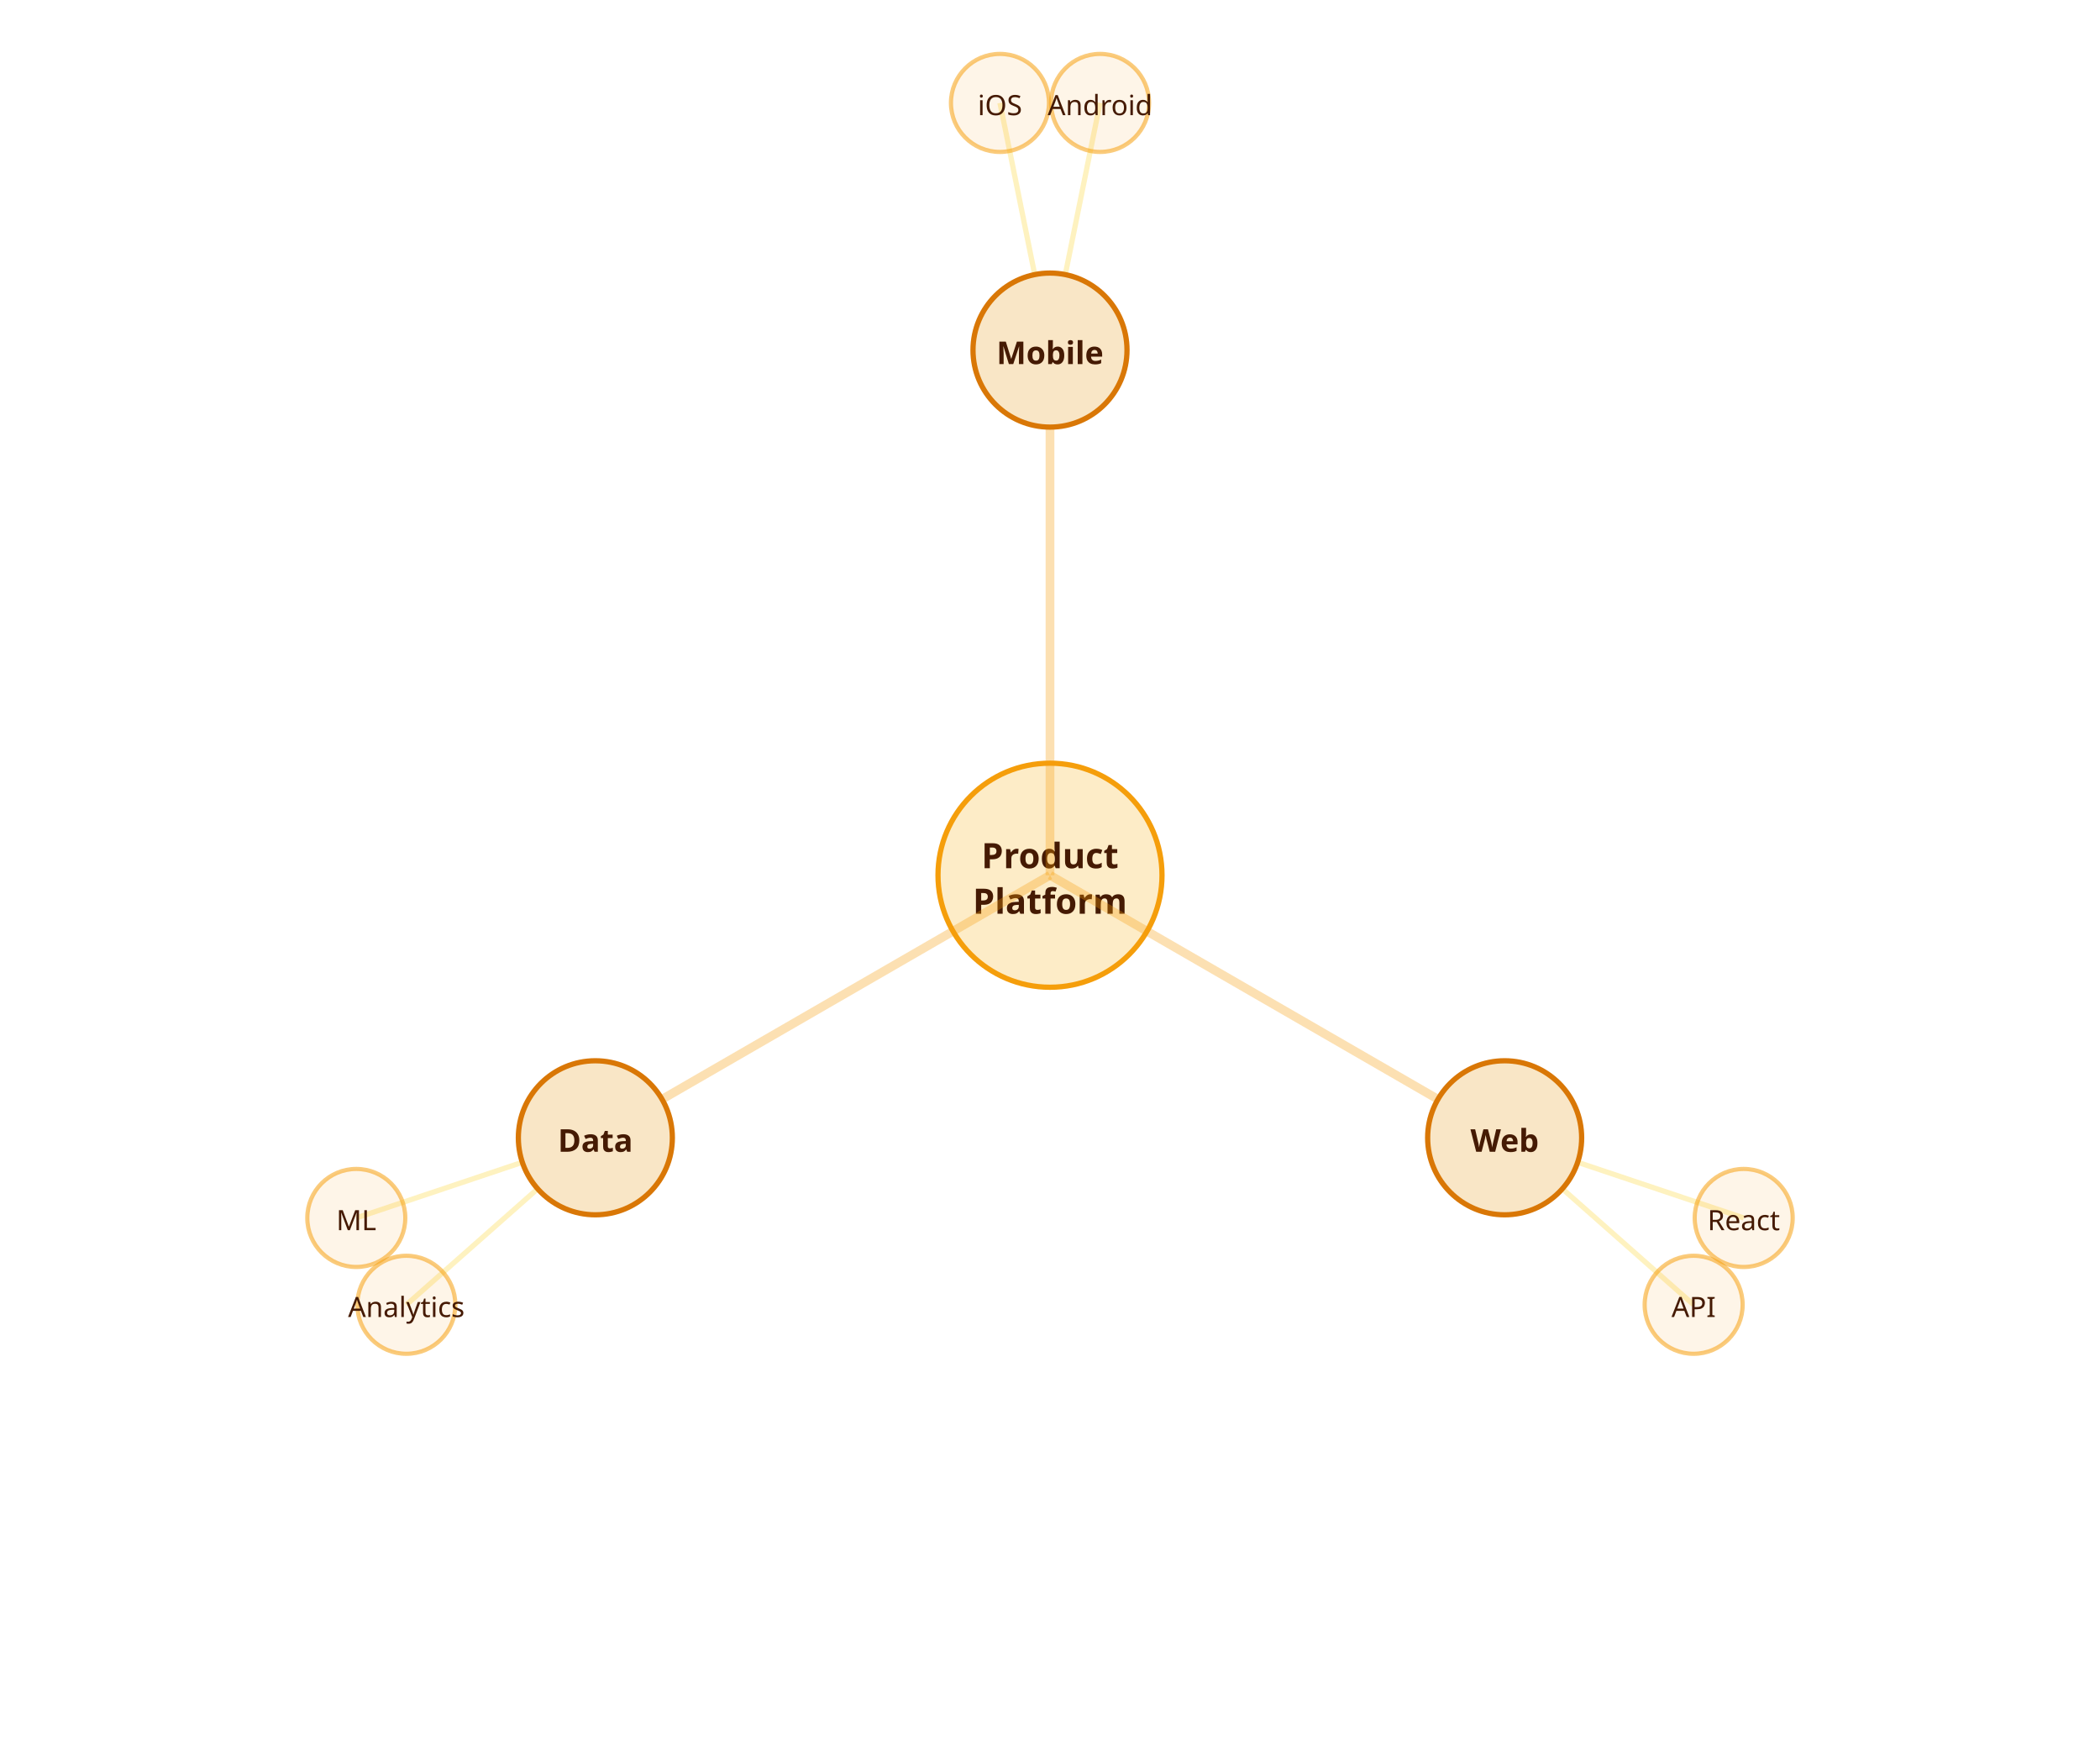
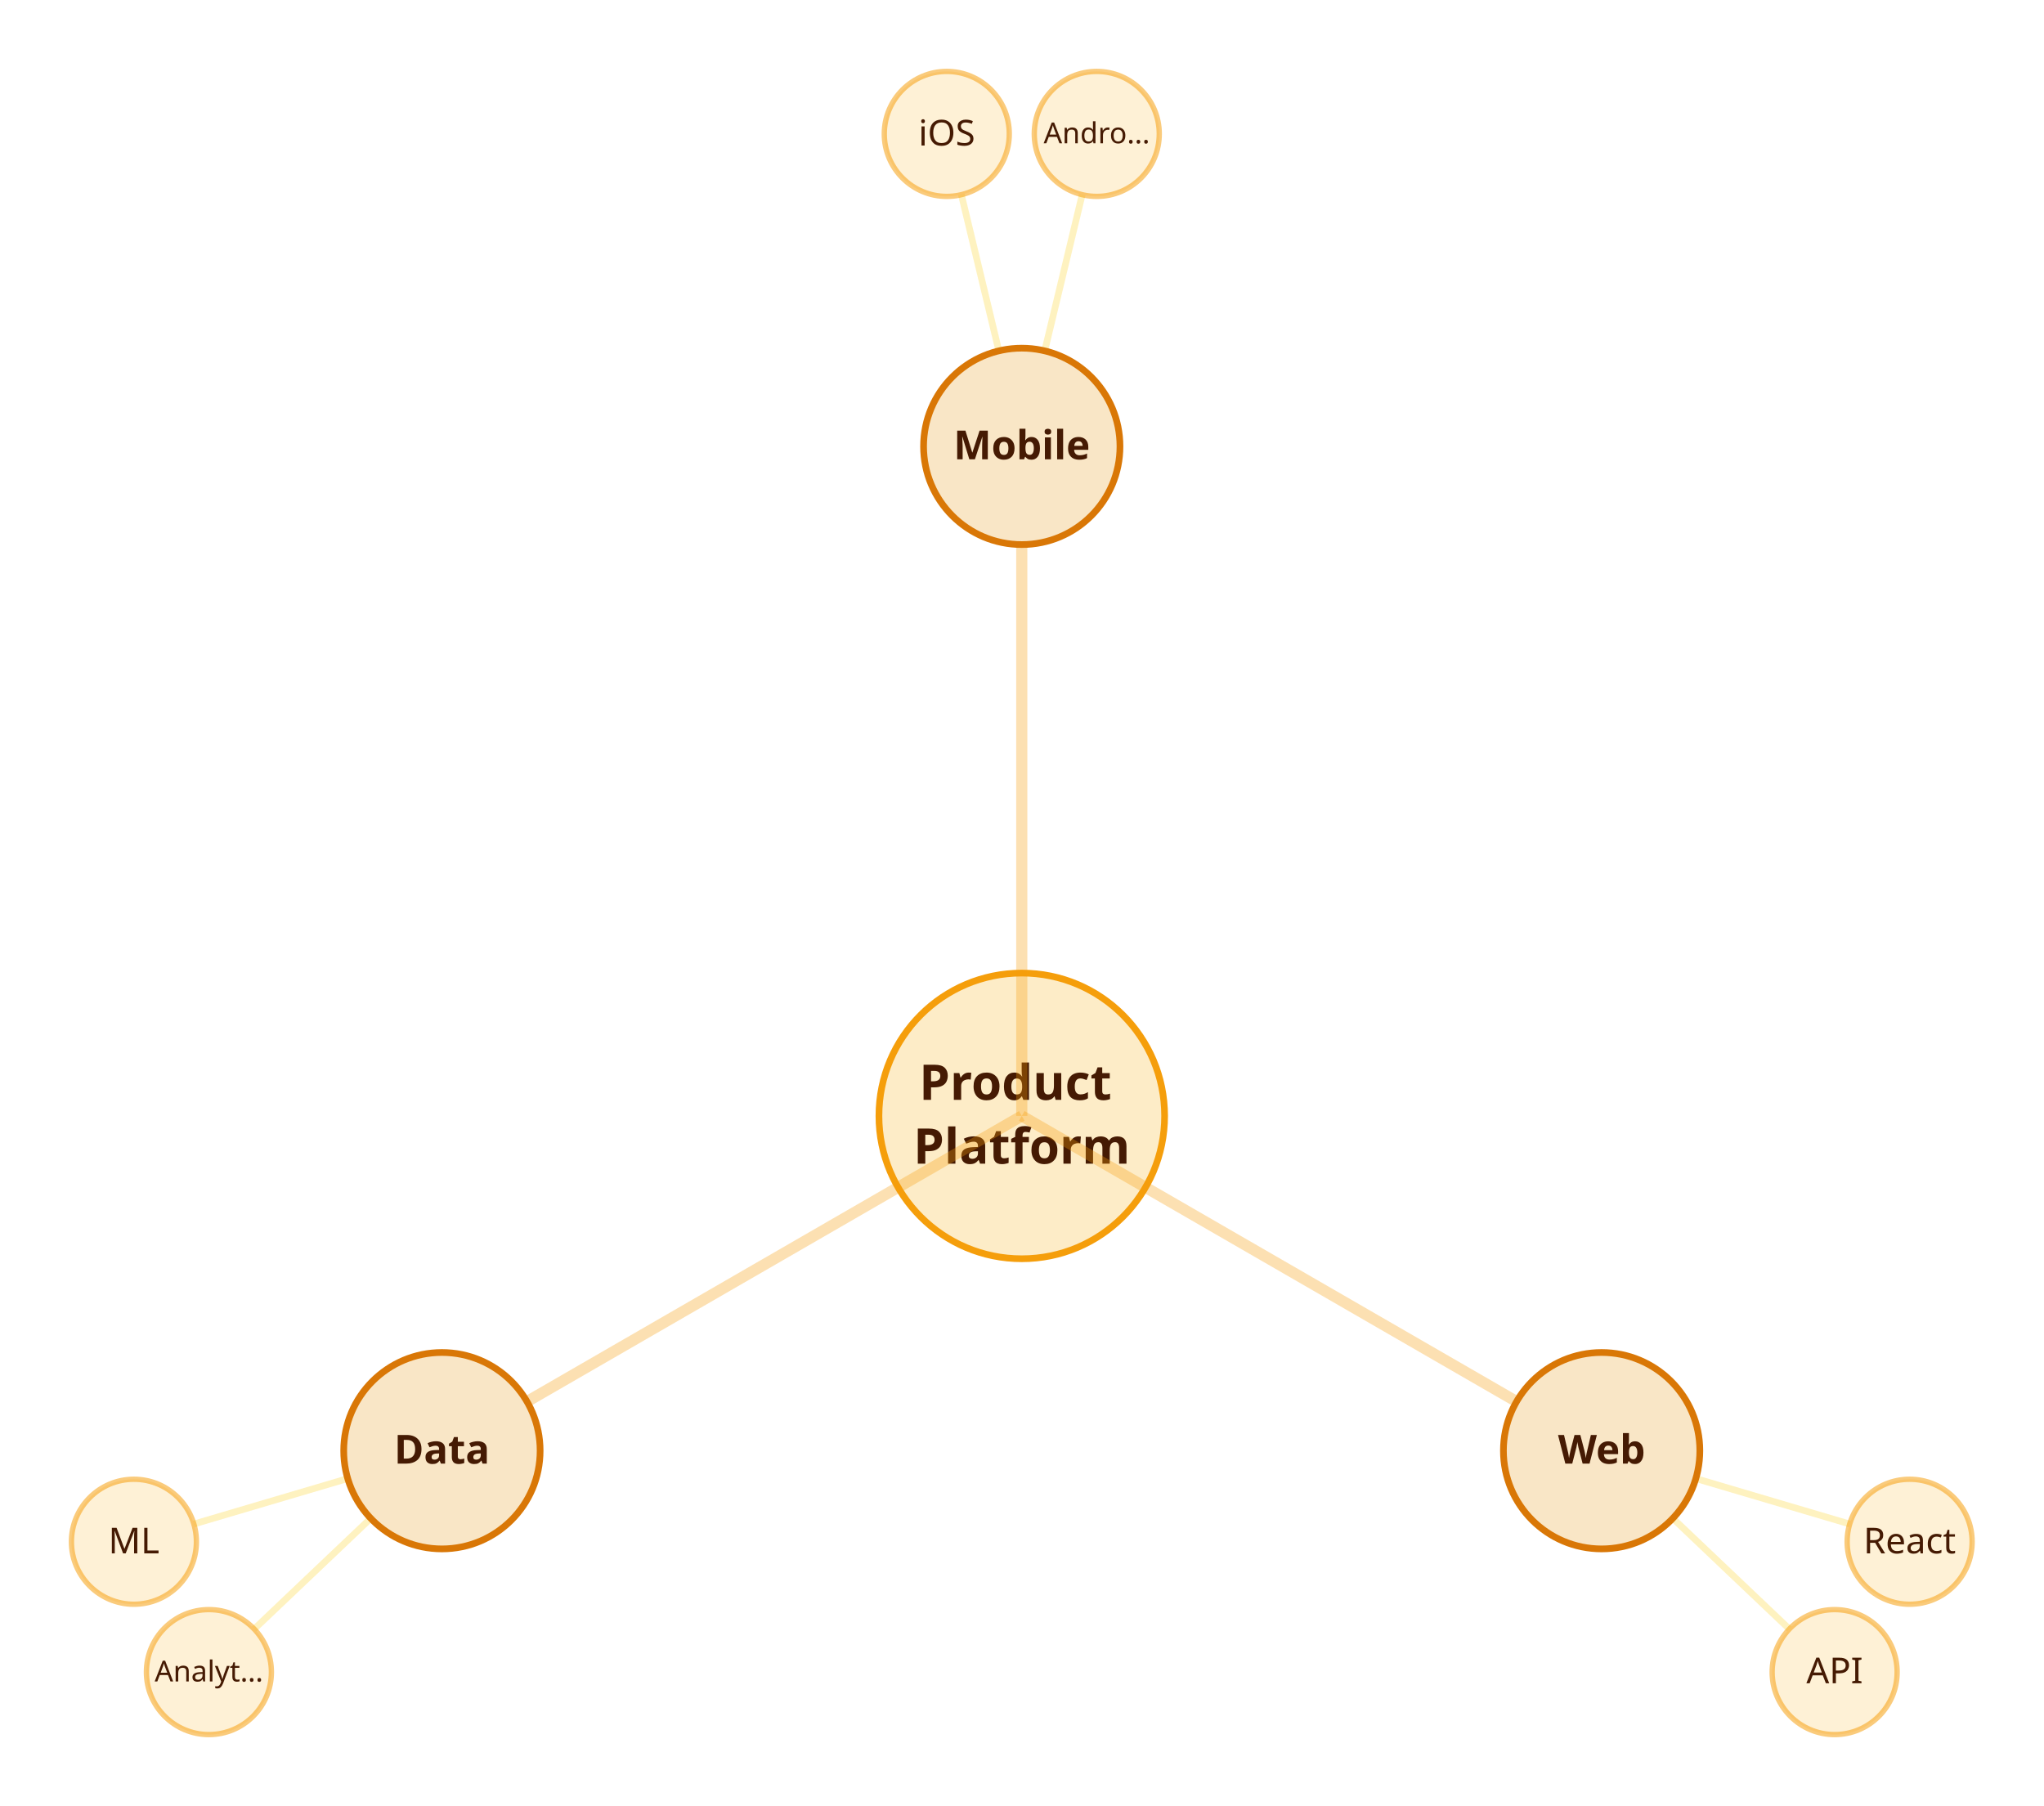
- <svg xmlns="http://www.w3.org/2000/svg" data-mdart-scope="mdart-s1vhyunm" viewBox="0 0 600 500" style="width:100%;height:auto;background:#fffbeb;border-radius:8px">
+ <svg xmlns="http://www.w3.org/2000/svg" data-mdart-scope="mdart-s1vhyunm" viewBox="-228.9 -250.0 457.9 404.6" style="width:100%;height:auto;background:#fffbeb;border-radius:8px">
  <style>@keyframes mdart-s1vhyunm-mdart-enter{from{opacity:0}to{opacity:1}}@keyframes mdart-s1vhyunm-mdart-bar-grow{from{transform:matrix(0,0,0,1,0,0)}to{transform:matrix(1,0,0,1,0,0)}}@keyframes mdart-s1vhyunm-mdart-stroke-grow{from{stroke-dashoffset:1}to{stroke-dashoffset:0}}@keyframes mdart-s1vhyunm-mdart-marker-pop{from{opacity:0}to{opacity:1}}@keyframes mdart-s1vhyunm-mdart-bright-loop{0%,100%{filter:brightness(1.4) saturate(1.25) drop-shadow(0 0 6px rgba(255,255,255,.4))}18.1%{filter:brightness(1) saturate(1)}94.4%{filter:brightness(1) saturate(1)}}[data-mdart-scope="mdart-s1vhyunm"] .mdart-n0{animation:mdart-s1vhyunm-mdart-enter 576ms ease-out 0ms 1 both}[data-mdart-scope="mdart-s1vhyunm"] .mdart-n0 rect:not(.mdart-no-glow),[data-mdart-scope="mdart-s1vhyunm"] .mdart-n0 circle:not(.mdart-no-glow),[data-mdart-scope="mdart-s1vhyunm"] .mdart-n0 polygon:not(.mdart-no-glow),[data-mdart-scope="mdart-s1vhyunm"] .mdart-n0 ellipse:not(.mdart-no-glow){animation:mdart-s1vhyunm-mdart-bright-loop 9000ms ease-in-out 3876ms infinite}[data-mdart-scope="mdart-s1vhyunm"] .mdart-n0 .mdart-glow-text{animation:mdart-s1vhyunm-mdart-bright-loop 9000ms ease-in-out 3876ms infinite}[data-mdart-scope="mdart-s1vhyunm"] .mdart-n0 .mdart-glow-stroke{animation:mdart-s1vhyunm-mdart-bright-loop 9000ms ease-in-out 3876ms infinite}[data-mdart-scope="mdart-s1vhyunm"] .mdart-n0 .mdart-bar-grow{transform-box:fill-box;transform-origin:left center;animation:mdart-s1vhyunm-mdart-bar-grow 900ms ease-out 432ms 1 both}[data-mdart-scope="mdart-s1vhyunm"] .mdart-n0 .mdart-stroke-grow{stroke-dasharray:1;stroke-dashoffset:1;animation:mdart-s1vhyunm-mdart-stroke-grow 900ms ease-out 432ms 1 both}[data-mdart-scope="mdart-s1vhyunm"] .mdart-n0 .mdart-marker-pop{opacity:0;animation:mdart-s1vhyunm-mdart-marker-pop 180ms ease-out 1332ms 1 both}[data-mdart-scope="mdart-s1vhyunm"] .mdart-arr-n0{animation:mdart-s1vhyunm-mdart-enter 576ms ease-out 0ms 1 both}[data-mdart-scope="mdart-s1vhyunm"] .mdart-n1{animation:mdart-s1vhyunm-mdart-enter 576ms ease-out 800ms 1 both}[data-mdart-scope="mdart-s1vhyunm"] .mdart-n1 rect:not(.mdart-no-glow),[data-mdart-scope="mdart-s1vhyunm"] .mdart-n1 circle:not(.mdart-no-glow),[data-mdart-scope="mdart-s1vhyunm"] .mdart-n1 polygon:not(.mdart-no-glow),[data-mdart-scope="mdart-s1vhyunm"] .mdart-n1 ellipse:not(.mdart-no-glow){animation:mdart-s1vhyunm-mdart-bright-loop 9000ms ease-in-out 5676ms infinite}[data-mdart-scope="mdart-s1vhyunm"] .mdart-n1 .mdart-glow-text{animation:mdart-s1vhyunm-mdart-bright-loop 9000ms ease-in-out 5676ms infinite}[data-mdart-scope="mdart-s1vhyunm"] .mdart-n1 .mdart-glow-stroke{animation:mdart-s1vhyunm-mdart-bright-loop 9000ms ease-in-out 5676ms infinite}[data-mdart-scope="mdart-s1vhyunm"] .mdart-n1 .mdart-bar-grow{transform-box:fill-box;transform-origin:left center;animation:mdart-s1vhyunm-mdart-bar-grow 900ms ease-out 1232ms 1 both}[data-mdart-scope="mdart-s1vhyunm"] .mdart-n1 .mdart-stroke-grow{stroke-dasharray:1;stroke-dashoffset:1;animation:mdart-s1vhyunm-mdart-stroke-grow 900ms ease-out 1232ms 1 both}[data-mdart-scope="mdart-s1vhyunm"] .mdart-n1 .mdart-marker-pop{opacity:0;animation:mdart-s1vhyunm-mdart-marker-pop 180ms ease-out 2132ms 1 both}[data-mdart-scope="mdart-s1vhyunm"] .mdart-arr-n1{animation:mdart-s1vhyunm-mdart-enter 576ms ease-out 800ms 1 both}[data-mdart-scope="mdart-s1vhyunm"] .mdart-n2{animation:mdart-s1vhyunm-mdart-enter 576ms ease-out 1600ms 1 both}[data-mdart-scope="mdart-s1vhyunm"] .mdart-n2 rect:not(.mdart-no-glow),[data-mdart-scope="mdart-s1vhyunm"] .mdart-n2 circle:not(.mdart-no-glow),[data-mdart-scope="mdart-s1vhyunm"] .mdart-n2 polygon:not(.mdart-no-glow),[data-mdart-scope="mdart-s1vhyunm"] .mdart-n2 ellipse:not(.mdart-no-glow){animation:mdart-s1vhyunm-mdart-bright-loop 9000ms ease-in-out 7476ms infinite}[data-mdart-scope="mdart-s1vhyunm"] .mdart-n2 .mdart-glow-text{animation:mdart-s1vhyunm-mdart-bright-loop 9000ms ease-in-out 7476ms infinite}[data-mdart-scope="mdart-s1vhyunm"] .mdart-n2 .mdart-glow-stroke{animation:mdart-s1vhyunm-mdart-bright-loop 9000ms ease-in-out 7476ms infinite}[data-mdart-scope="mdart-s1vhyunm"] .mdart-n2 .mdart-bar-grow{transform-box:fill-box;transform-origin:left center;animation:mdart-s1vhyunm-mdart-bar-grow 900ms ease-out 2032ms 1 both}[data-mdart-scope="mdart-s1vhyunm"] .mdart-n2 .mdart-stroke-grow{stroke-dasharray:1;stroke-dashoffset:1;animation:mdart-s1vhyunm-mdart-stroke-grow 900ms ease-out 2032ms 1 both}[data-mdart-scope="mdart-s1vhyunm"] .mdart-n2 .mdart-marker-pop{opacity:0;animation:mdart-s1vhyunm-mdart-marker-pop 180ms ease-out 2932ms 1 both}[data-mdart-scope="mdart-s1vhyunm"] .mdart-arr-n2{animation:mdart-s1vhyunm-mdart-enter 576ms ease-out 1600ms 1 both}[data-mdart-scope="mdart-s1vhyunm"] .mdart-n3{animation:mdart-s1vhyunm-mdart-enter 576ms ease-out 2400ms 1 both}[data-mdart-scope="mdart-s1vhyunm"] .mdart-n3 rect:not(.mdart-no-glow),[data-mdart-scope="mdart-s1vhyunm"] .mdart-n3 circle:not(.mdart-no-glow),[data-mdart-scope="mdart-s1vhyunm"] .mdart-n3 polygon:not(.mdart-no-glow),[data-mdart-scope="mdart-s1vhyunm"] .mdart-n3 ellipse:not(.mdart-no-glow){animation:mdart-s1vhyunm-mdart-bright-loop 9000ms ease-in-out 9276ms infinite}[data-mdart-scope="mdart-s1vhyunm"] .mdart-n3 .mdart-glow-text{animation:mdart-s1vhyunm-mdart-bright-loop 9000ms ease-in-out 9276ms infinite}[data-mdart-scope="mdart-s1vhyunm"] .mdart-n3 .mdart-glow-stroke{animation:mdart-s1vhyunm-mdart-bright-loop 9000ms ease-in-out 9276ms infinite}[data-mdart-scope="mdart-s1vhyunm"] .mdart-n3 .mdart-bar-grow{transform-box:fill-box;transform-origin:left center;animation:mdart-s1vhyunm-mdart-bar-grow 900ms ease-out 2832ms 1 both}[data-mdart-scope="mdart-s1vhyunm"] .mdart-n3 .mdart-stroke-grow{stroke-dasharray:1;stroke-dashoffset:1;animation:mdart-s1vhyunm-mdart-stroke-grow 900ms ease-out 2832ms 1 both}[data-mdart-scope="mdart-s1vhyunm"] .mdart-n3 .mdart-marker-pop{opacity:0;animation:mdart-s1vhyunm-mdart-marker-pop 180ms ease-out 3732ms 1 both}[data-mdart-scope="mdart-s1vhyunm"] .mdart-arr-n3{animation:mdart-s1vhyunm-mdart-enter 576ms ease-out 2400ms 1 both}</style>
  <g class="mdart-n0">
-     <circle cx="300" cy="250" r="32" fill="#fffbeb" />
-     <circle cx="300" cy="250" r="32" fill="#f59e0b28" stroke="#f59e0b" stroke-width="1.5" />
-     <text x="300" y="248" text-anchor="middle" font-size="10" fill="#451a03" font-weight="700" font-family="'Noto Sans', 'Noto Sans CJK', Inter, -apple-system, BlinkMacSystemFont, 'Segoe UI', Roboto, 'Helvetica Neue', Arial, sans-serif">
-       <tspan>Product</tspan>
-     </text>
-     <text x="300" y="261" text-anchor="middle" font-size="10" fill="#451a03" font-weight="700" font-family="'Noto Sans', 'Noto Sans CJK', Inter, -apple-system, BlinkMacSystemFont, 'Segoe UI', Roboto, 'Helvetica Neue', Arial, sans-serif">
-       <tspan>Platform</tspan>
+     <circle cx="0" cy="0" r="32" fill="#fffbeb" />
+     <circle cx="0" cy="0" r="32" fill="#f59e0b28" stroke="#f59e0b" stroke-width="1.5" />
+     <text x="0.0" y="-3.6" text-anchor="middle" font-size="11" fill="#451a03" font-family="'Noto Sans', 'Noto Sans CJK', Inter, -apple-system, BlinkMacSystemFont, 'Segoe UI', Roboto, 'Helvetica Neue', Arial, sans-serif" font-weight="700">
+       <tspan x="0.0" dy="0">Product</tspan>
+       <tspan x="0.0" dy="14.3">Platform</tspan>
    </text>
  </g>
  <g class="mdart-n1">
-     <line x1="300" y1="250" x2="300.0" y2="100.0" stroke="#f59e0b50" stroke-width="2.5" />
-     <line x1="300.0" y1="100.0" x2="285.7" y2="29.4" stroke="#fde68a88" stroke-width="1.5" />
-     <circle cx="285.7" cy="29.4" r="14" fill="#f59e0b18" stroke="#f59e0b88" stroke-width="1.2" />
-     <text x="285.7" y="32.9" text-anchor="middle" font-size="8" fill="#451a03" font-family="'Noto Sans', 'Noto Sans CJK', Inter, -apple-system, BlinkMacSystemFont, 'Segoe UI', Roboto, 'Helvetica Neue', Arial, sans-serif">
-       <tspan>iOS</tspan>
+     <line x1="0" y1="0" x2="0.0" y2="-150.0" stroke="#f59e0b50" stroke-width="2.5" />
+     <line x1="0.0" y1="-150.0" x2="-16.8" y2="-220.0" stroke="#fde68a88" stroke-width="1.5" />
+     <circle cx="-16.8" cy="-220.0" r="14" fill="#fffbeb" />
+     <circle cx="-16.8" cy="-220.0" r="14" fill="#f59e0b18" stroke="#f59e0b88" stroke-width="1.2" />
+     <text x="-16.8" y="-217.4" text-anchor="middle" font-size="8" fill="#451a03" font-family="'Noto Sans', 'Noto Sans CJK', Inter, -apple-system, BlinkMacSystemFont, 'Segoe UI', Roboto, 'Helvetica Neue', Arial, sans-serif" font-weight="normal">
+       <tspan x="-16.8" dy="0">iOS</tspan>
    </text>
-     <line x1="300.0" y1="100.0" x2="314.3" y2="29.4" stroke="#fde68a88" stroke-width="1.5" />
-     <circle cx="314.3" cy="29.4" r="14" fill="#f59e0b18" stroke="#f59e0b88" stroke-width="1.2" />
-     <text x="314.3" y="32.9" text-anchor="middle" font-size="8" fill="#451a03" font-family="'Noto Sans', 'Noto Sans CJK', Inter, -apple-system, BlinkMacSystemFont, 'Segoe UI', Roboto, 'Helvetica Neue', Arial, sans-serif">
-       <tspan>Android</tspan>
+     <line x1="0.0" y1="-150.0" x2="16.8" y2="-220.0" stroke="#fde68a88" stroke-width="1.5" />
+     <circle cx="16.8" cy="-220.0" r="14" fill="#fffbeb" />
+     <circle cx="16.8" cy="-220.0" r="14" fill="#f59e0b18" stroke="#f59e0b88" stroke-width="1.2" />
+     <text x="16.8" y="-217.9" text-anchor="middle" font-size="6.5" fill="#451a03" font-family="'Noto Sans', 'Noto Sans CJK', Inter, -apple-system, BlinkMacSystemFont, 'Segoe UI', Roboto, 'Helvetica Neue', Arial, sans-serif" font-weight="normal">
+       <tspan x="16.8" dy="0">Andro…</tspan>
    </text>
-     <circle cx="300.0" cy="100.0" r="22" fill="#fffbeb" />
-     <circle cx="300.0" cy="100.0" r="22" fill="#d9770628" stroke="#d97706" stroke-width="1.5" />
-     <text x="300.0" y="104.0" text-anchor="middle" font-size="9" fill="#451a03" font-weight="700" font-family="'Noto Sans', 'Noto Sans CJK', Inter, -apple-system, BlinkMacSystemFont, 'Segoe UI', Roboto, 'Helvetica Neue', Arial, sans-serif">
-       <tspan>Mobile</tspan>
+     <circle cx="0.0" cy="-150.0" r="22" fill="#fffbeb" />
+     <circle cx="0.0" cy="-150.0" r="22" fill="#d9770628" stroke="#d97706" stroke-width="1.5" />
+     <text x="0.0" y="-147.1" text-anchor="middle" font-size="9" fill="#451a03" font-family="'Noto Sans', 'Noto Sans CJK', Inter, -apple-system, BlinkMacSystemFont, 'Segoe UI', Roboto, 'Helvetica Neue', Arial, sans-serif" font-weight="700">
+       <tspan x="0.0" dy="0">Mobile</tspan>
    </text>
  </g>
  <g class="mdart-n2">
-     <line x1="300" y1="250" x2="429.9" y2="325.0" stroke="#f59e0b50" stroke-width="2.5" />
-     <line x1="429.9" y1="325.0" x2="498.2" y2="347.9" stroke="#fde68a88" stroke-width="1.5" />
-     <circle cx="498.2" cy="347.9" r="14" fill="#f59e0b18" stroke="#f59e0b88" stroke-width="1.2" />
-     <text x="498.2" y="351.4" text-anchor="middle" font-size="8" fill="#451a03" font-family="'Noto Sans', 'Noto Sans CJK', Inter, -apple-system, BlinkMacSystemFont, 'Segoe UI', Roboto, 'Helvetica Neue', Arial, sans-serif">
-       <tspan>React</tspan>
+     <line x1="0" y1="0" x2="129.9" y2="75.0" stroke="#f59e0b50" stroke-width="2.5" />
+     <line x1="129.9" y1="75.0" x2="198.9" y2="95.4" stroke="#fde68a88" stroke-width="1.5" />
+     <circle cx="198.9" cy="95.4" r="14" fill="#fffbeb" />
+     <circle cx="198.9" cy="95.4" r="14" fill="#f59e0b18" stroke="#f59e0b88" stroke-width="1.2" />
+     <text x="198.9" y="98.0" text-anchor="middle" font-size="8" fill="#451a03" font-family="'Noto Sans', 'Noto Sans CJK', Inter, -apple-system, BlinkMacSystemFont, 'Segoe UI', Roboto, 'Helvetica Neue', Arial, sans-serif" font-weight="normal">
+       <tspan x="198.9" dy="0">React</tspan>
    </text>
-     <line x1="429.9" y1="325.0" x2="483.9" y2="372.7" stroke="#fde68a88" stroke-width="1.5" />
-     <circle cx="483.9" cy="372.7" r="14" fill="#f59e0b18" stroke="#f59e0b88" stroke-width="1.2" />
-     <text x="483.9" y="376.2" text-anchor="middle" font-size="8" fill="#451a03" font-family="'Noto Sans', 'Noto Sans CJK', Inter, -apple-system, BlinkMacSystemFont, 'Segoe UI', Roboto, 'Helvetica Neue', Arial, sans-serif">
-       <tspan>API</tspan>
+     <line x1="129.9" y1="75.0" x2="182.1" y2="124.6" stroke="#fde68a88" stroke-width="1.5" />
+     <circle cx="182.1" cy="124.6" r="14" fill="#fffbeb" />
+     <circle cx="182.1" cy="124.6" r="14" fill="#f59e0b18" stroke="#f59e0b88" stroke-width="1.2" />
+     <text x="182.1" y="127.1" text-anchor="middle" font-size="8" fill="#451a03" font-family="'Noto Sans', 'Noto Sans CJK', Inter, -apple-system, BlinkMacSystemFont, 'Segoe UI', Roboto, 'Helvetica Neue', Arial, sans-serif" font-weight="normal">
+       <tspan x="182.1" dy="0">API</tspan>
    </text>
-     <circle cx="429.9" cy="325.0" r="22" fill="#fffbeb" />
-     <circle cx="429.9" cy="325.0" r="22" fill="#d9770628" stroke="#d97706" stroke-width="1.5" />
-     <text x="429.9" y="329.0" text-anchor="middle" font-size="9" fill="#451a03" font-weight="700" font-family="'Noto Sans', 'Noto Sans CJK', Inter, -apple-system, BlinkMacSystemFont, 'Segoe UI', Roboto, 'Helvetica Neue', Arial, sans-serif">
-       <tspan>Web</tspan>
+     <circle cx="129.9" cy="75.0" r="22" fill="#fffbeb" />
+     <circle cx="129.9" cy="75.0" r="22" fill="#d9770628" stroke="#d97706" stroke-width="1.5" />
+     <text x="129.9" y="77.9" text-anchor="middle" font-size="9" fill="#451a03" font-family="'Noto Sans', 'Noto Sans CJK', Inter, -apple-system, BlinkMacSystemFont, 'Segoe UI', Roboto, 'Helvetica Neue', Arial, sans-serif" font-weight="700">
+       <tspan x="129.9" dy="0">Web</tspan>
    </text>
  </g>
  <g class="mdart-n3">
-     <line x1="300" y1="250" x2="170.1" y2="325.0" stroke="#f59e0b50" stroke-width="2.5" />
-     <line x1="170.1" y1="325.0" x2="116.1" y2="372.7" stroke="#fde68a88" stroke-width="1.5" />
-     <circle cx="116.1" cy="372.7" r="14" fill="#f59e0b18" stroke="#f59e0b88" stroke-width="1.2" />
-     <text x="116.1" y="376.2" text-anchor="middle" font-size="8" fill="#451a03" font-family="'Noto Sans', 'Noto Sans CJK', Inter, -apple-system, BlinkMacSystemFont, 'Segoe UI', Roboto, 'Helvetica Neue', Arial, sans-serif">
-       <tspan>Analytics</tspan>
+     <line x1="0" y1="0" x2="-129.9" y2="75.0" stroke="#f59e0b50" stroke-width="2.5" />
+     <line x1="-129.9" y1="75.0" x2="-182.1" y2="124.6" stroke="#fde68a88" stroke-width="1.5" />
+     <circle cx="-182.1" cy="124.6" r="14" fill="#fffbeb" />
+     <circle cx="-182.1" cy="124.6" r="14" fill="#f59e0b18" stroke="#f59e0b88" stroke-width="1.2" />
+     <text x="-182.1" y="126.7" text-anchor="middle" font-size="6.5" fill="#451a03" font-family="'Noto Sans', 'Noto Sans CJK', Inter, -apple-system, BlinkMacSystemFont, 'Segoe UI', Roboto, 'Helvetica Neue', Arial, sans-serif" font-weight="normal">
+       <tspan x="-182.1" dy="0">Analyt…</tspan>
    </text>
-     <line x1="170.1" y1="325.0" x2="101.8" y2="347.9" stroke="#fde68a88" stroke-width="1.5" />
-     <circle cx="101.8" cy="347.9" r="14" fill="#f59e0b18" stroke="#f59e0b88" stroke-width="1.2" />
-     <text x="101.8" y="351.4" text-anchor="middle" font-size="8" fill="#451a03" font-family="'Noto Sans', 'Noto Sans CJK', Inter, -apple-system, BlinkMacSystemFont, 'Segoe UI', Roboto, 'Helvetica Neue', Arial, sans-serif">
-       <tspan>ML</tspan>
+     <line x1="-129.9" y1="75.0" x2="-198.9" y2="95.4" stroke="#fde68a88" stroke-width="1.5" />
+     <circle cx="-198.9" cy="95.4" r="14" fill="#fffbeb" />
+     <circle cx="-198.9" cy="95.4" r="14" fill="#f59e0b18" stroke="#f59e0b88" stroke-width="1.2" />
+     <text x="-198.9" y="98.0" text-anchor="middle" font-size="8" fill="#451a03" font-family="'Noto Sans', 'Noto Sans CJK', Inter, -apple-system, BlinkMacSystemFont, 'Segoe UI', Roboto, 'Helvetica Neue', Arial, sans-serif" font-weight="normal">
+       <tspan x="-198.9" dy="0">ML</tspan>
    </text>
-     <circle cx="170.1" cy="325.0" r="22" fill="#fffbeb" />
-     <circle cx="170.1" cy="325.0" r="22" fill="#d9770628" stroke="#d97706" stroke-width="1.5" />
-     <text x="170.1" y="329.0" text-anchor="middle" font-size="9" fill="#451a03" font-weight="700" font-family="'Noto Sans', 'Noto Sans CJK', Inter, -apple-system, BlinkMacSystemFont, 'Segoe UI', Roboto, 'Helvetica Neue', Arial, sans-serif">
-       <tspan>Data</tspan>
+     <circle cx="-129.9" cy="75.0" r="22" fill="#fffbeb" />
+     <circle cx="-129.9" cy="75.0" r="22" fill="#d9770628" stroke="#d97706" stroke-width="1.5" />
+     <text x="-129.9" y="77.9" text-anchor="middle" font-size="9" fill="#451a03" font-family="'Noto Sans', 'Noto Sans CJK', Inter, -apple-system, BlinkMacSystemFont, 'Segoe UI', Roboto, 'Helvetica Neue', Arial, sans-serif" font-weight="700">
+       <tspan x="-129.9" dy="0">Data</tspan>
    </text>
  </g>
</svg>
